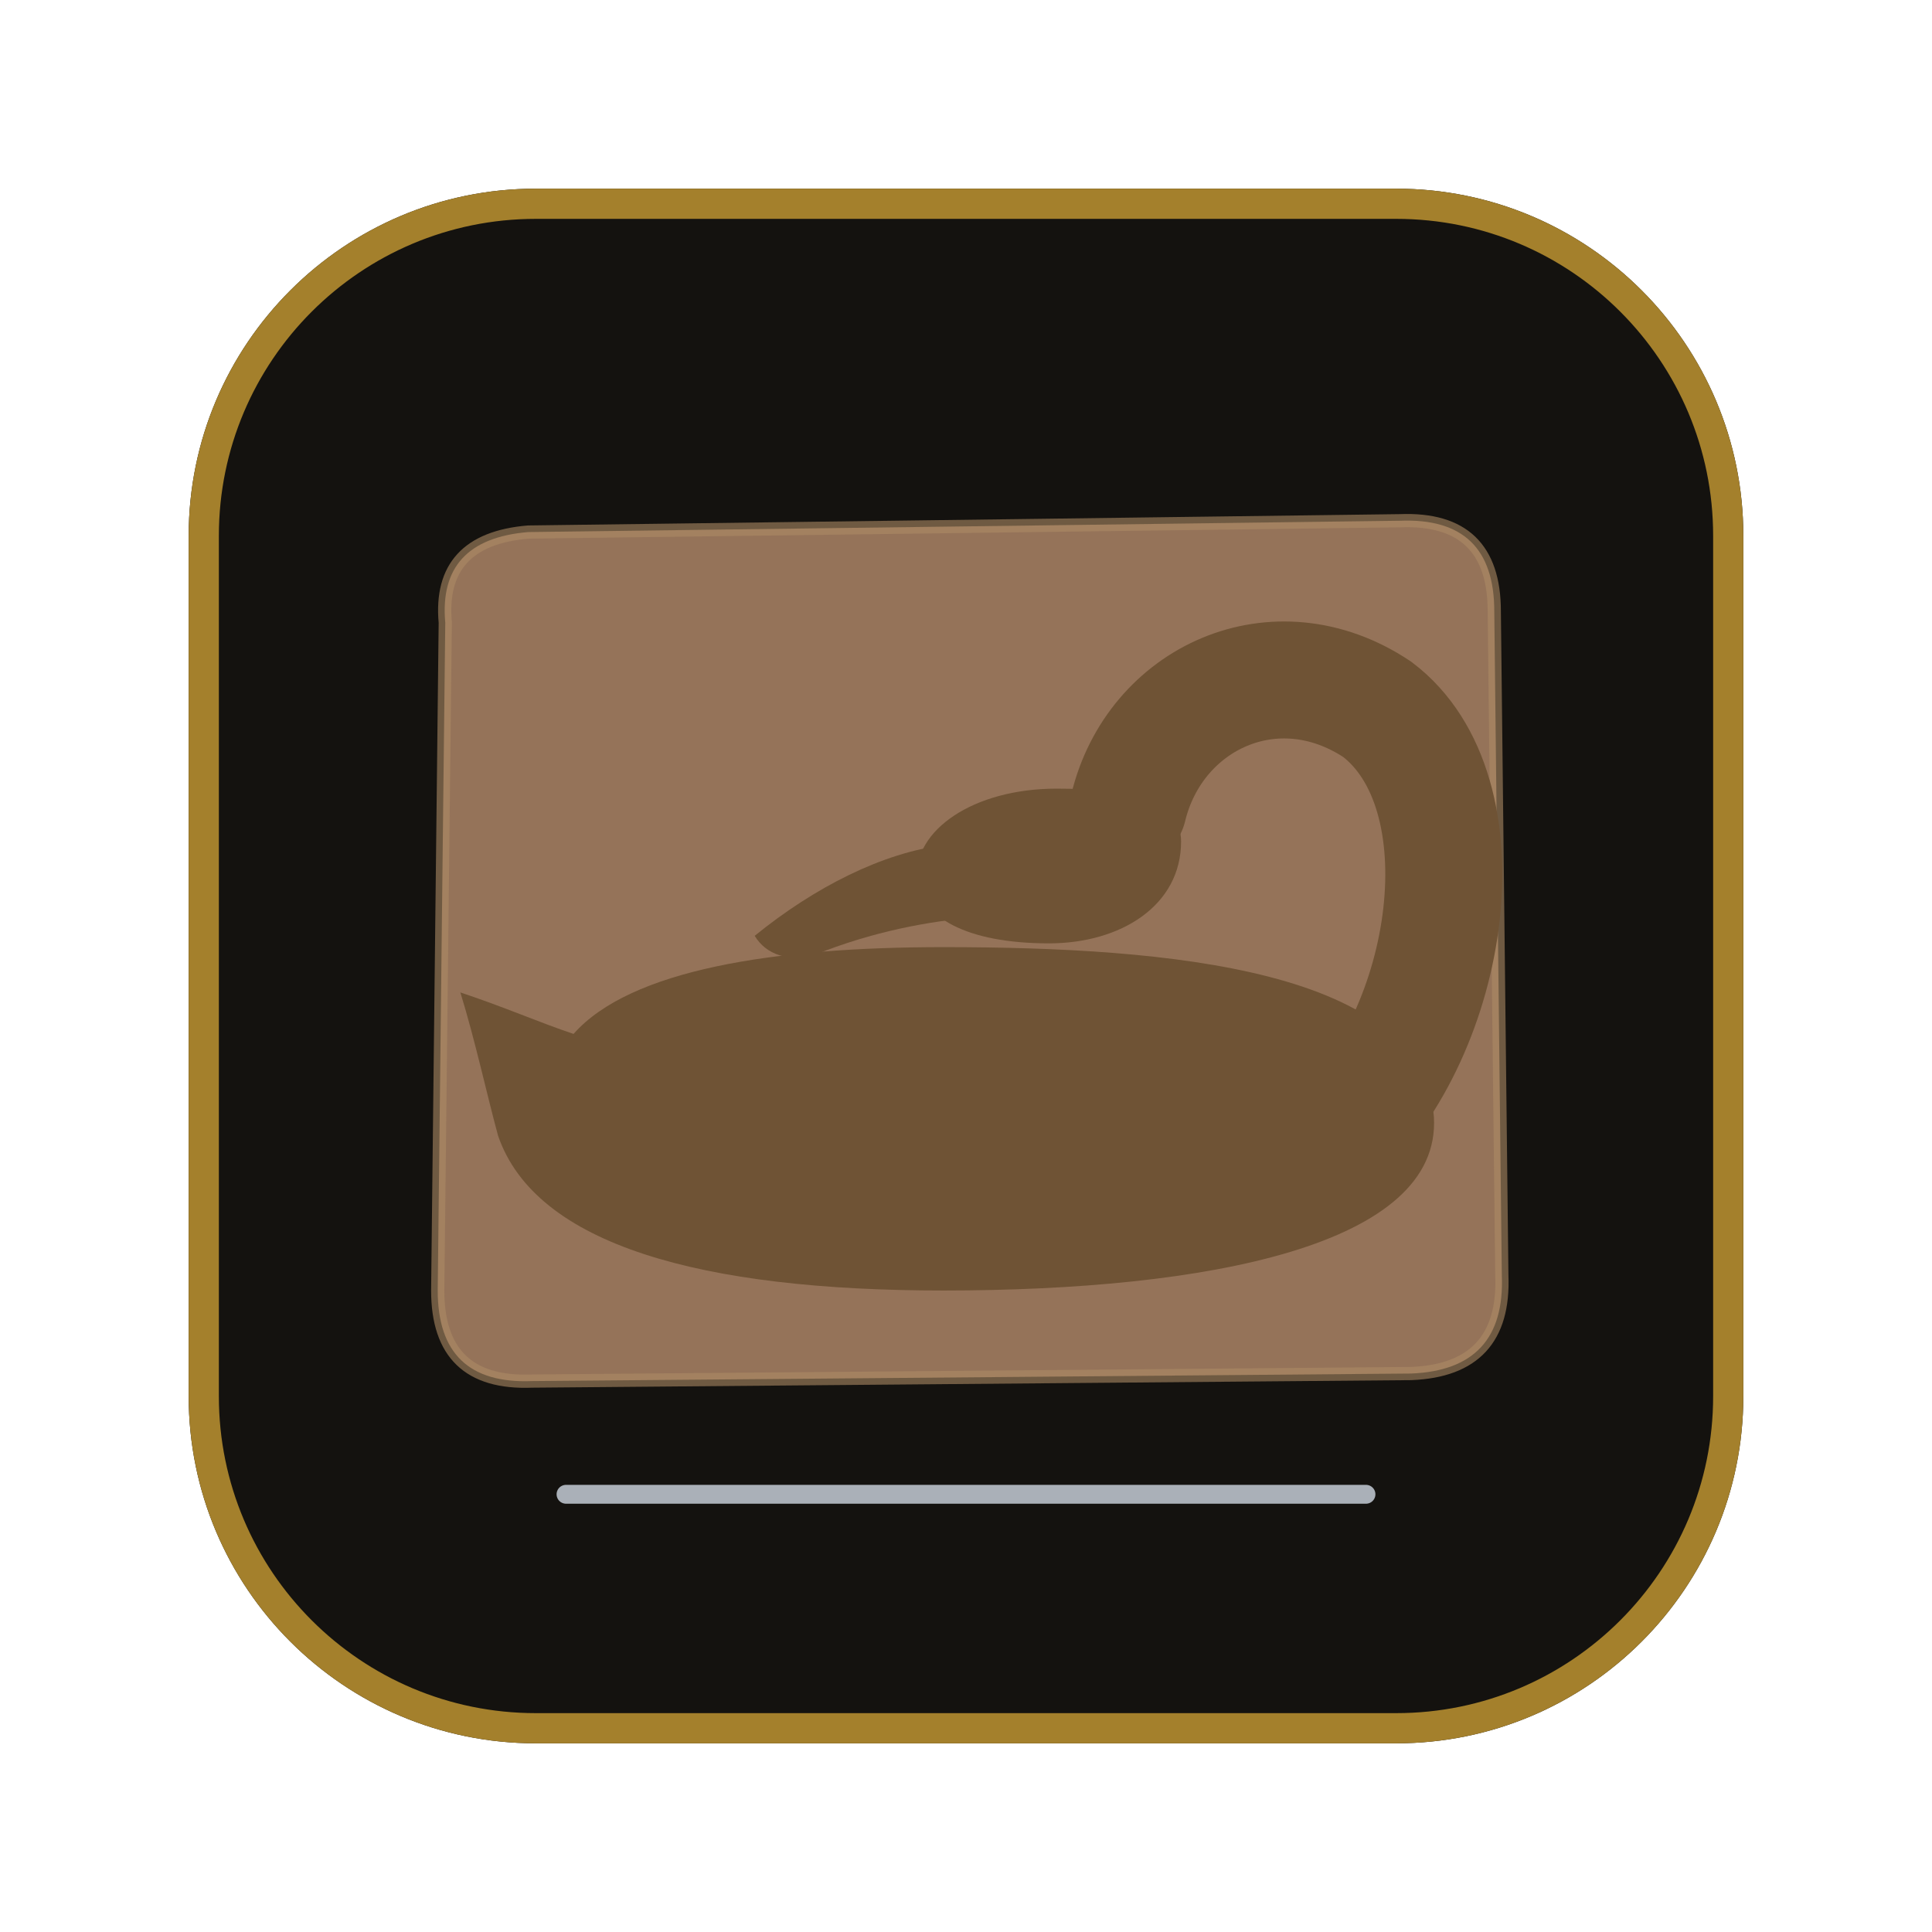
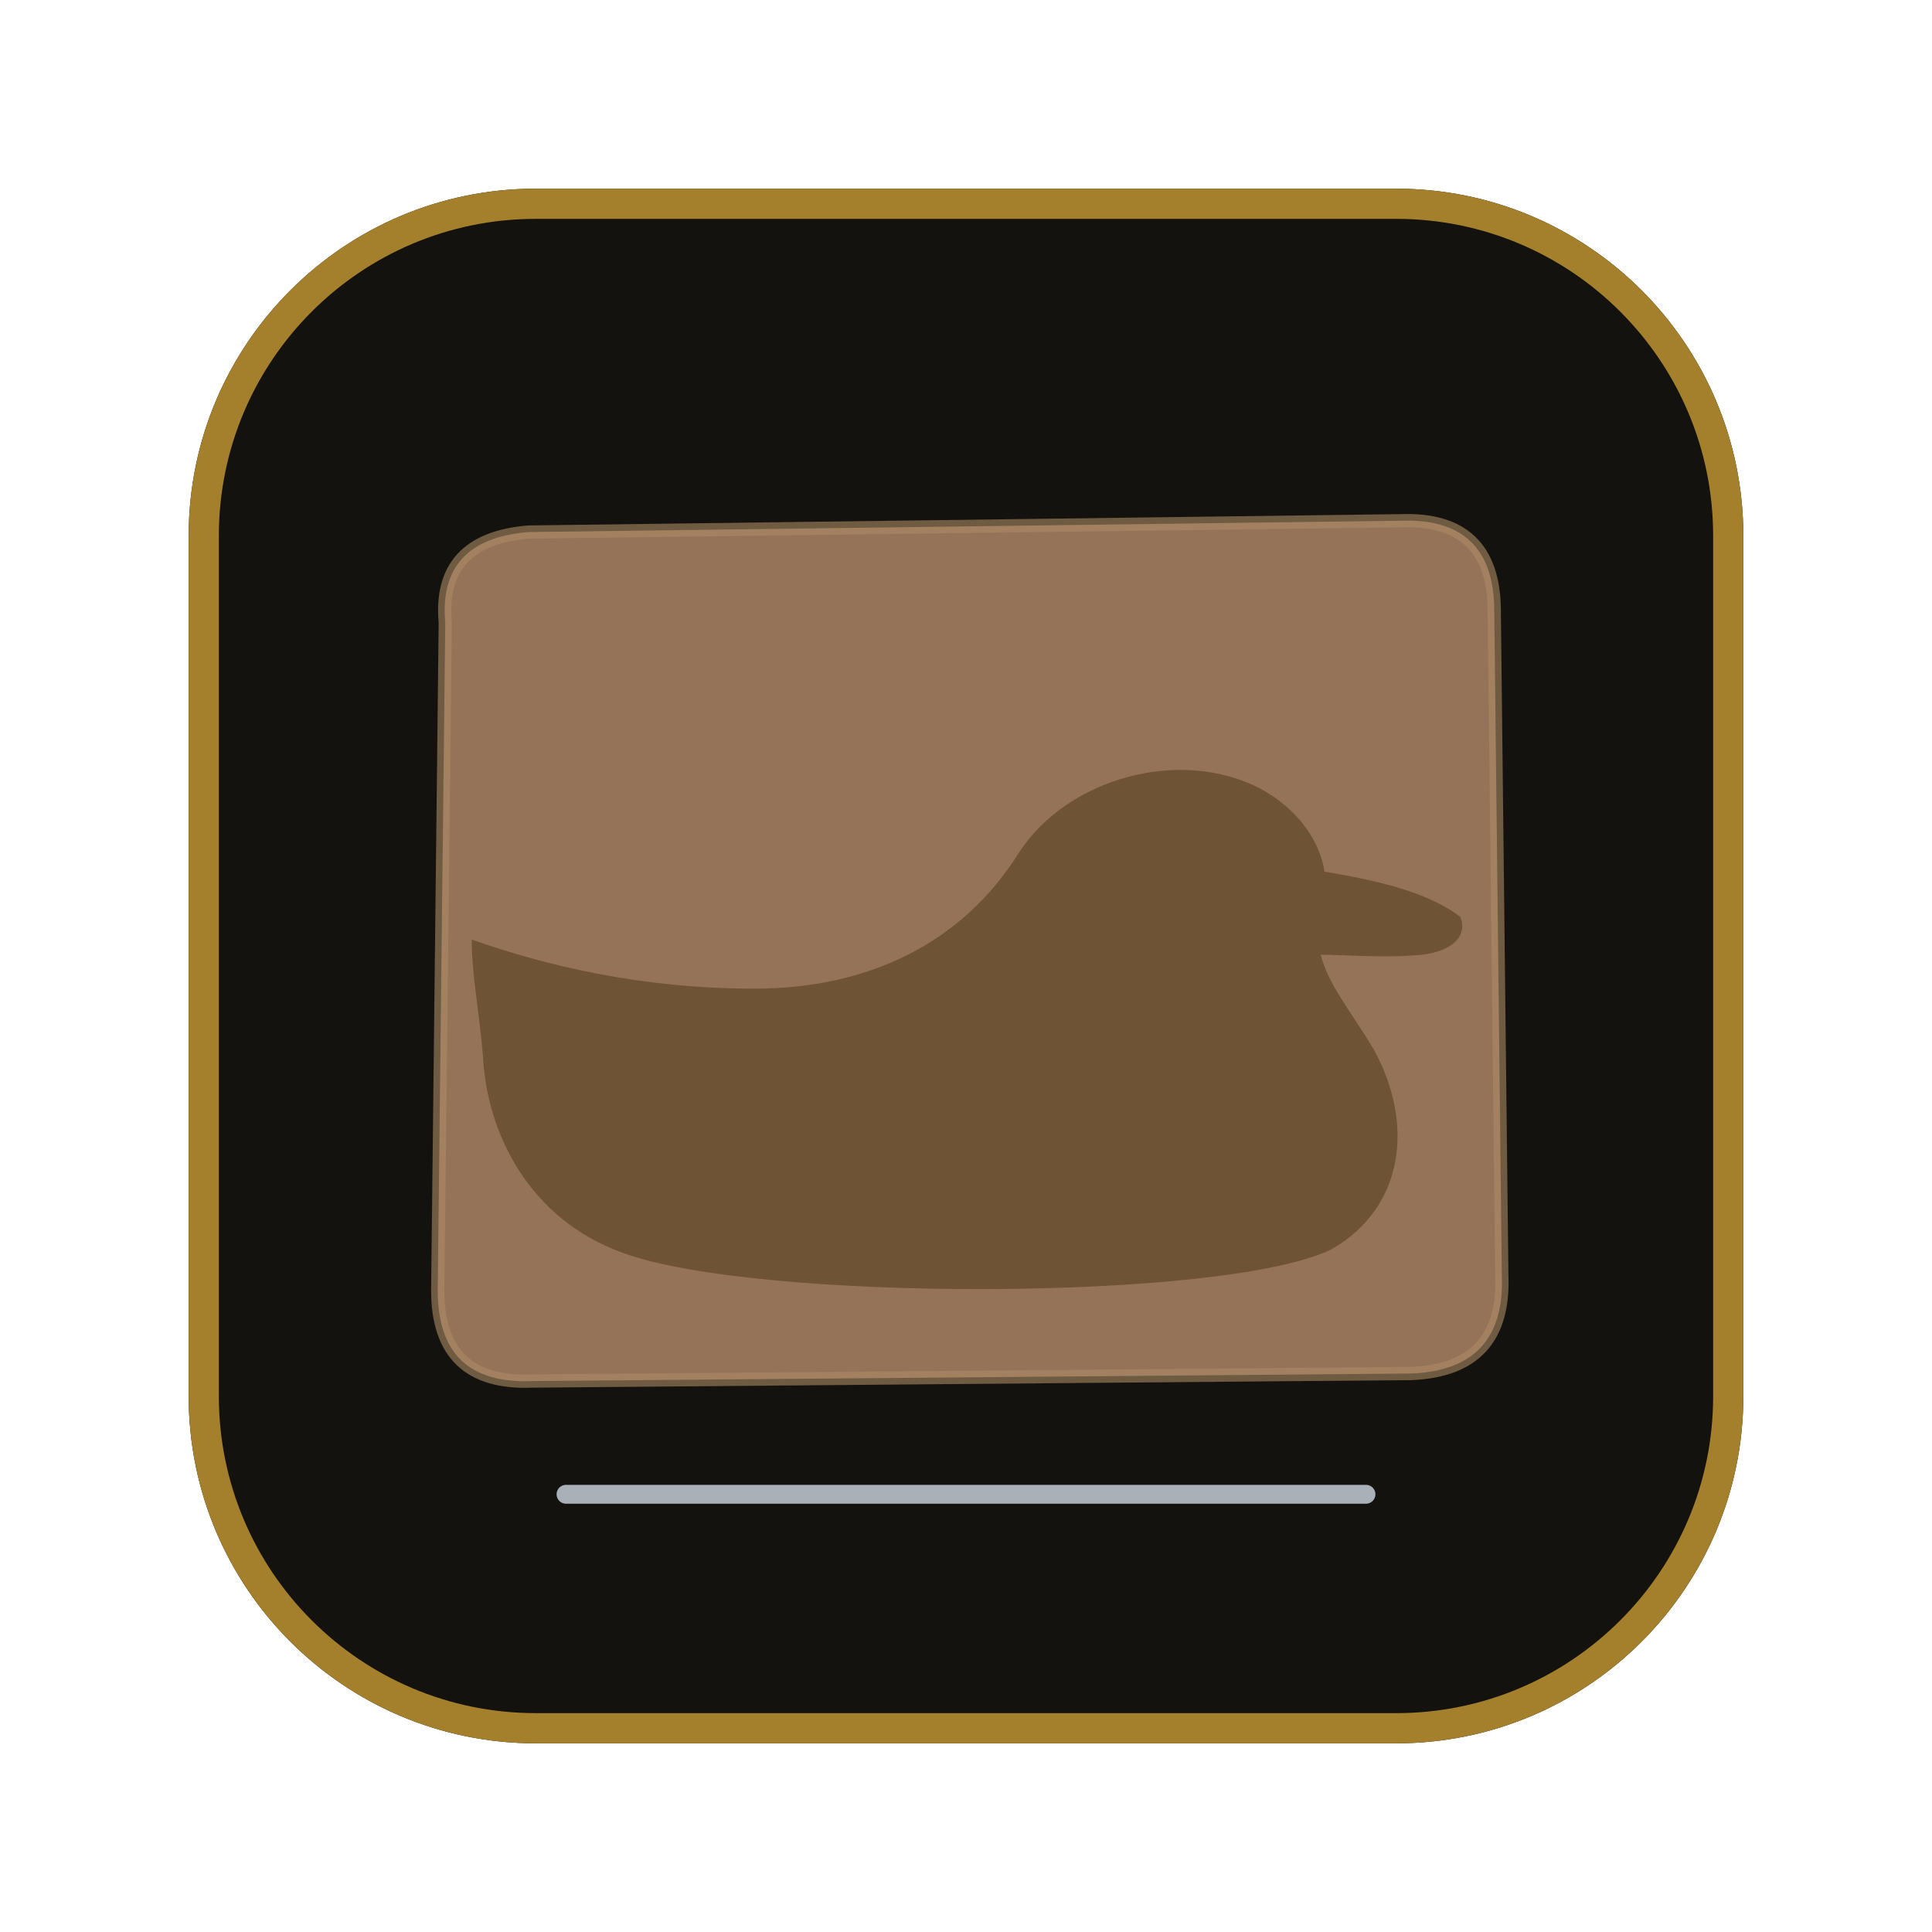
<svg xmlns="http://www.w3.org/2000/svg" viewBox="0 0 1024 1024" width="1024" height="1024">
  <rect x="100" y="100" width="824" height="824" rx="184" fill="#14120f" />
  <rect x="108" y="108" width="808" height="808" rx="176" fill="none" stroke="#a4802c" stroke-width="16" />
  <path d="M236 330 Q232 286 280 282 L742 276 Q792 274 792 324 L796 676 Q798 726 748 728 L282 732 Q232 734 232 684 Z" fill="#957359" />
  <path d="M236 330 Q232 286 280 282 L742 276 Q792 274 792 324 L796 676 Q798 726 748 728 L282 732 Q232 734 232 684 Z" fill="none" stroke="#ac8a64" stroke-width="7" opacity=".6" />
-   <g fill="#6f5335">
-     <path d="M244 526 C268 534 286 542 304 548 C334 514 410 502 500 502 C620 502 754 514 760 592 C764 660 640 684 500 684 C372 684 284 660 264 602 C258 580 252 552 244 526 Z" />
-     <path d="M708 604 C770 546 788 420 730 376 C676 340 612 370 598 428" fill="none" stroke="#6f5335" stroke-width="62" stroke-linecap="round" />
-     <path d="M626 446 C626 480 594 500 556 500 C512 500 488 486 486 466 C484 440 516 418 560 418 C598 418 626 424 626 446 Z" />
-     <path d="M500 448 C468 452 432 470 400 496 C406 506 418 510 432 506 C462 494 492 488 520 486 Z" />
-   </g>
+   <path fill="#6f5335" d="M250 498 C290 512 340 524 400 524 C460 524 510 500 540 452 C566 412 626 396 668 418 C690 430 700 448 702 462 C726 466 756 472 774 486 C778 496 770 504 754 506 C734 508 712 506 700 506 C704 522 716 536 728 556 C750 596 744 640 706 662 C650 690 400 690 330 664 C280 646 258 600 256 560 C254 536 250 516 250 498 Z" />
  <path d="M300 792 H724" stroke="#aab0b8" stroke-width="10" stroke-linecap="round" />
</svg>
